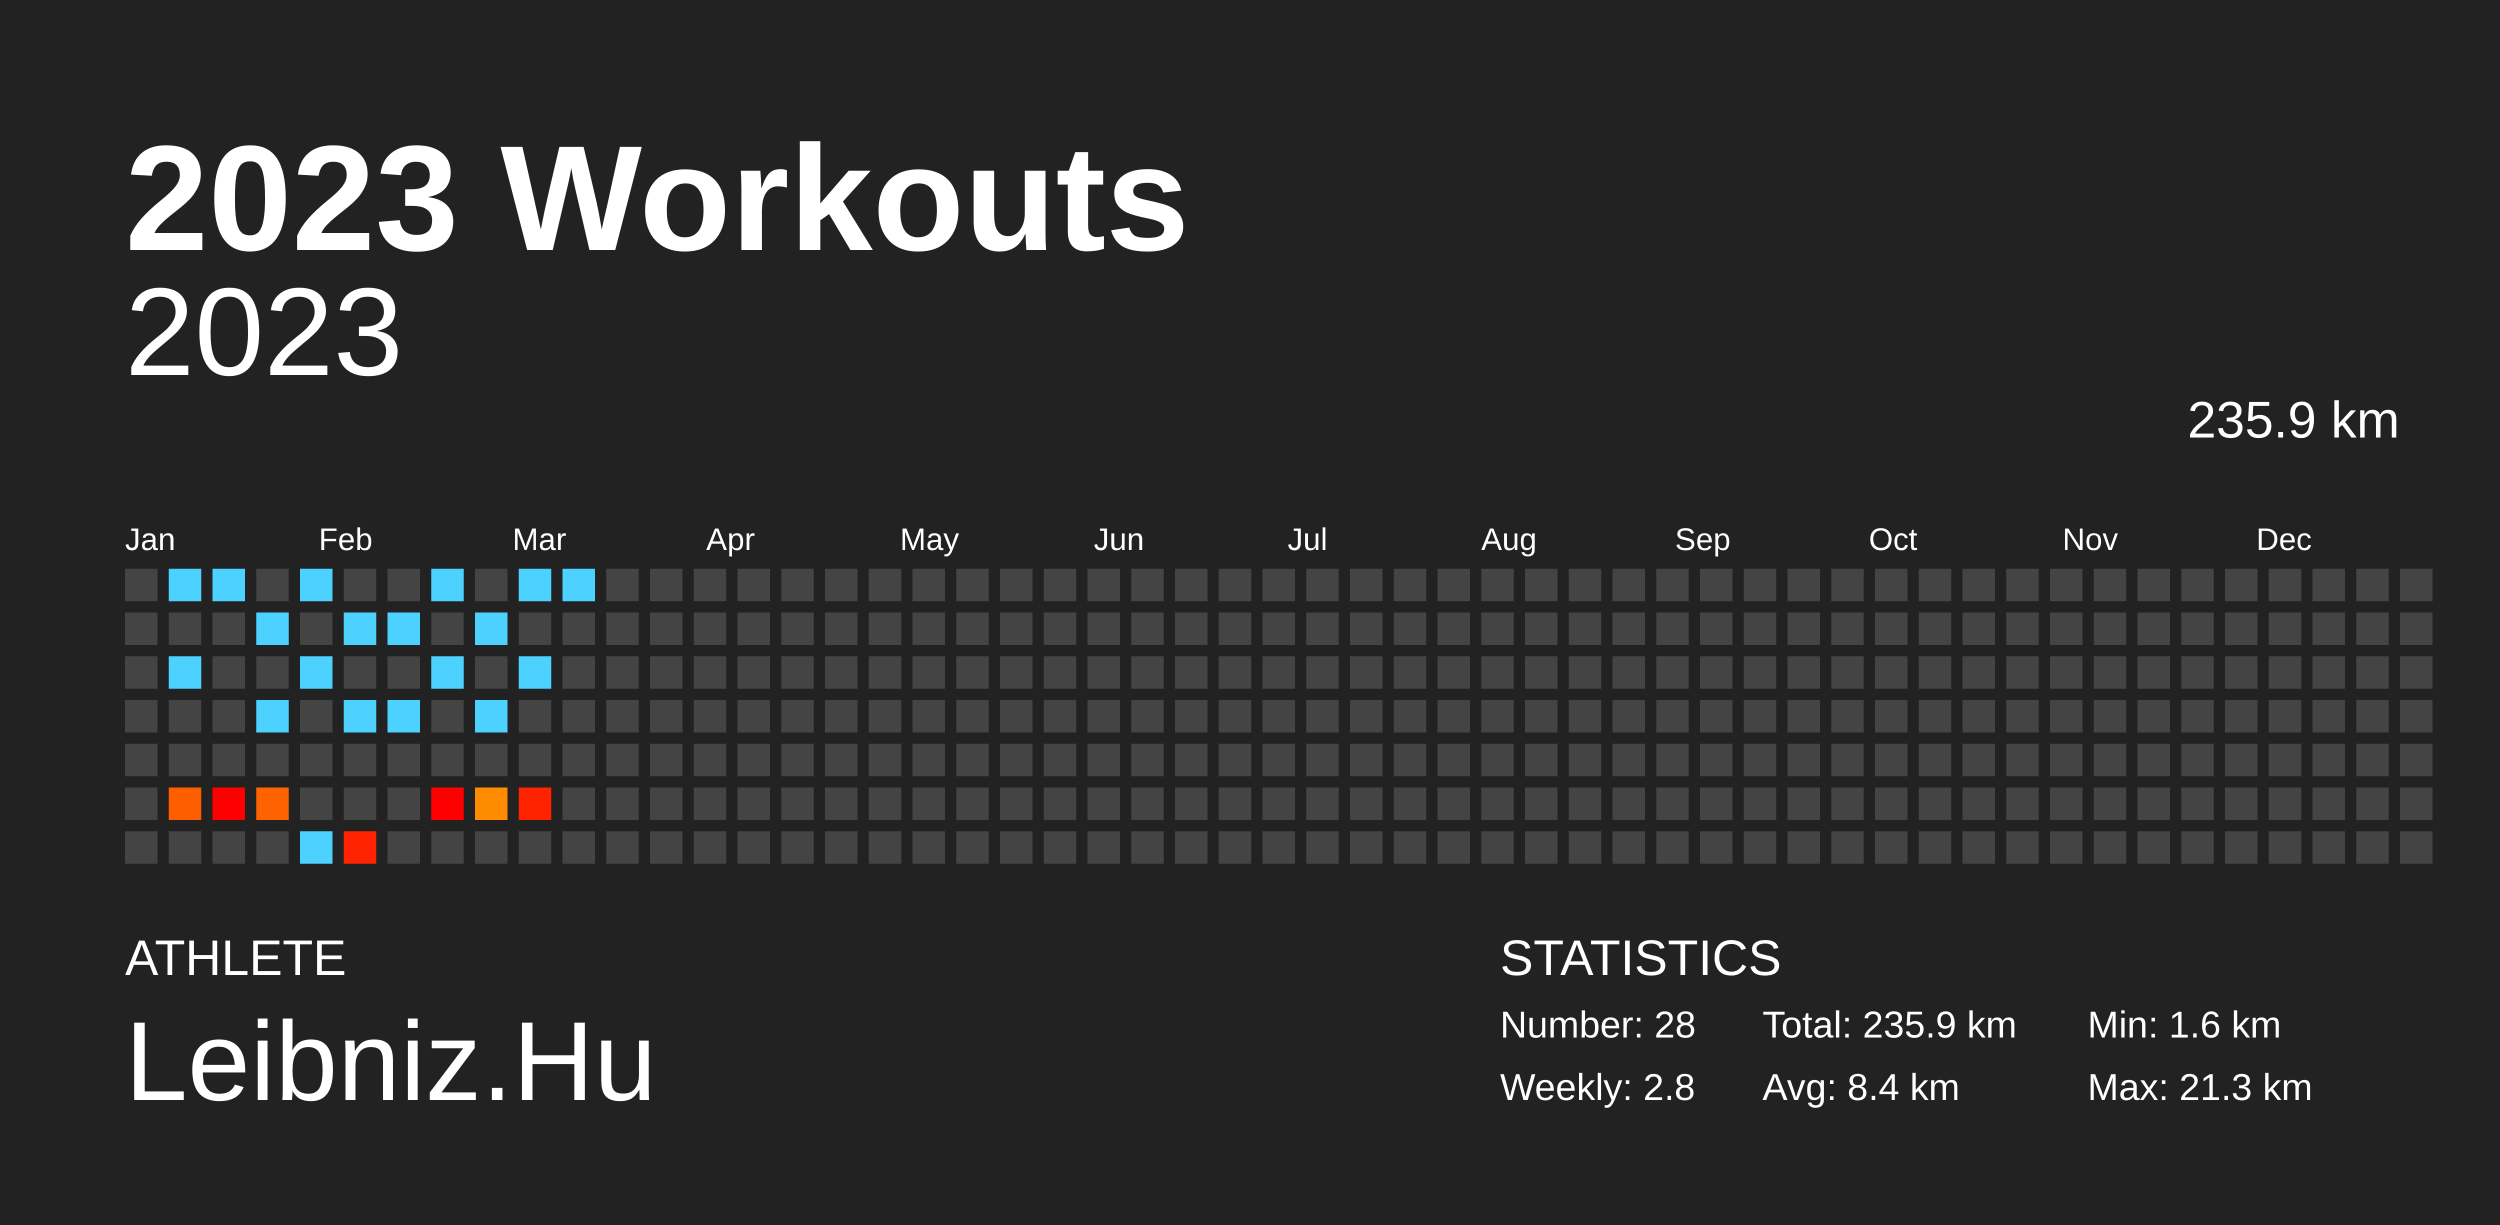
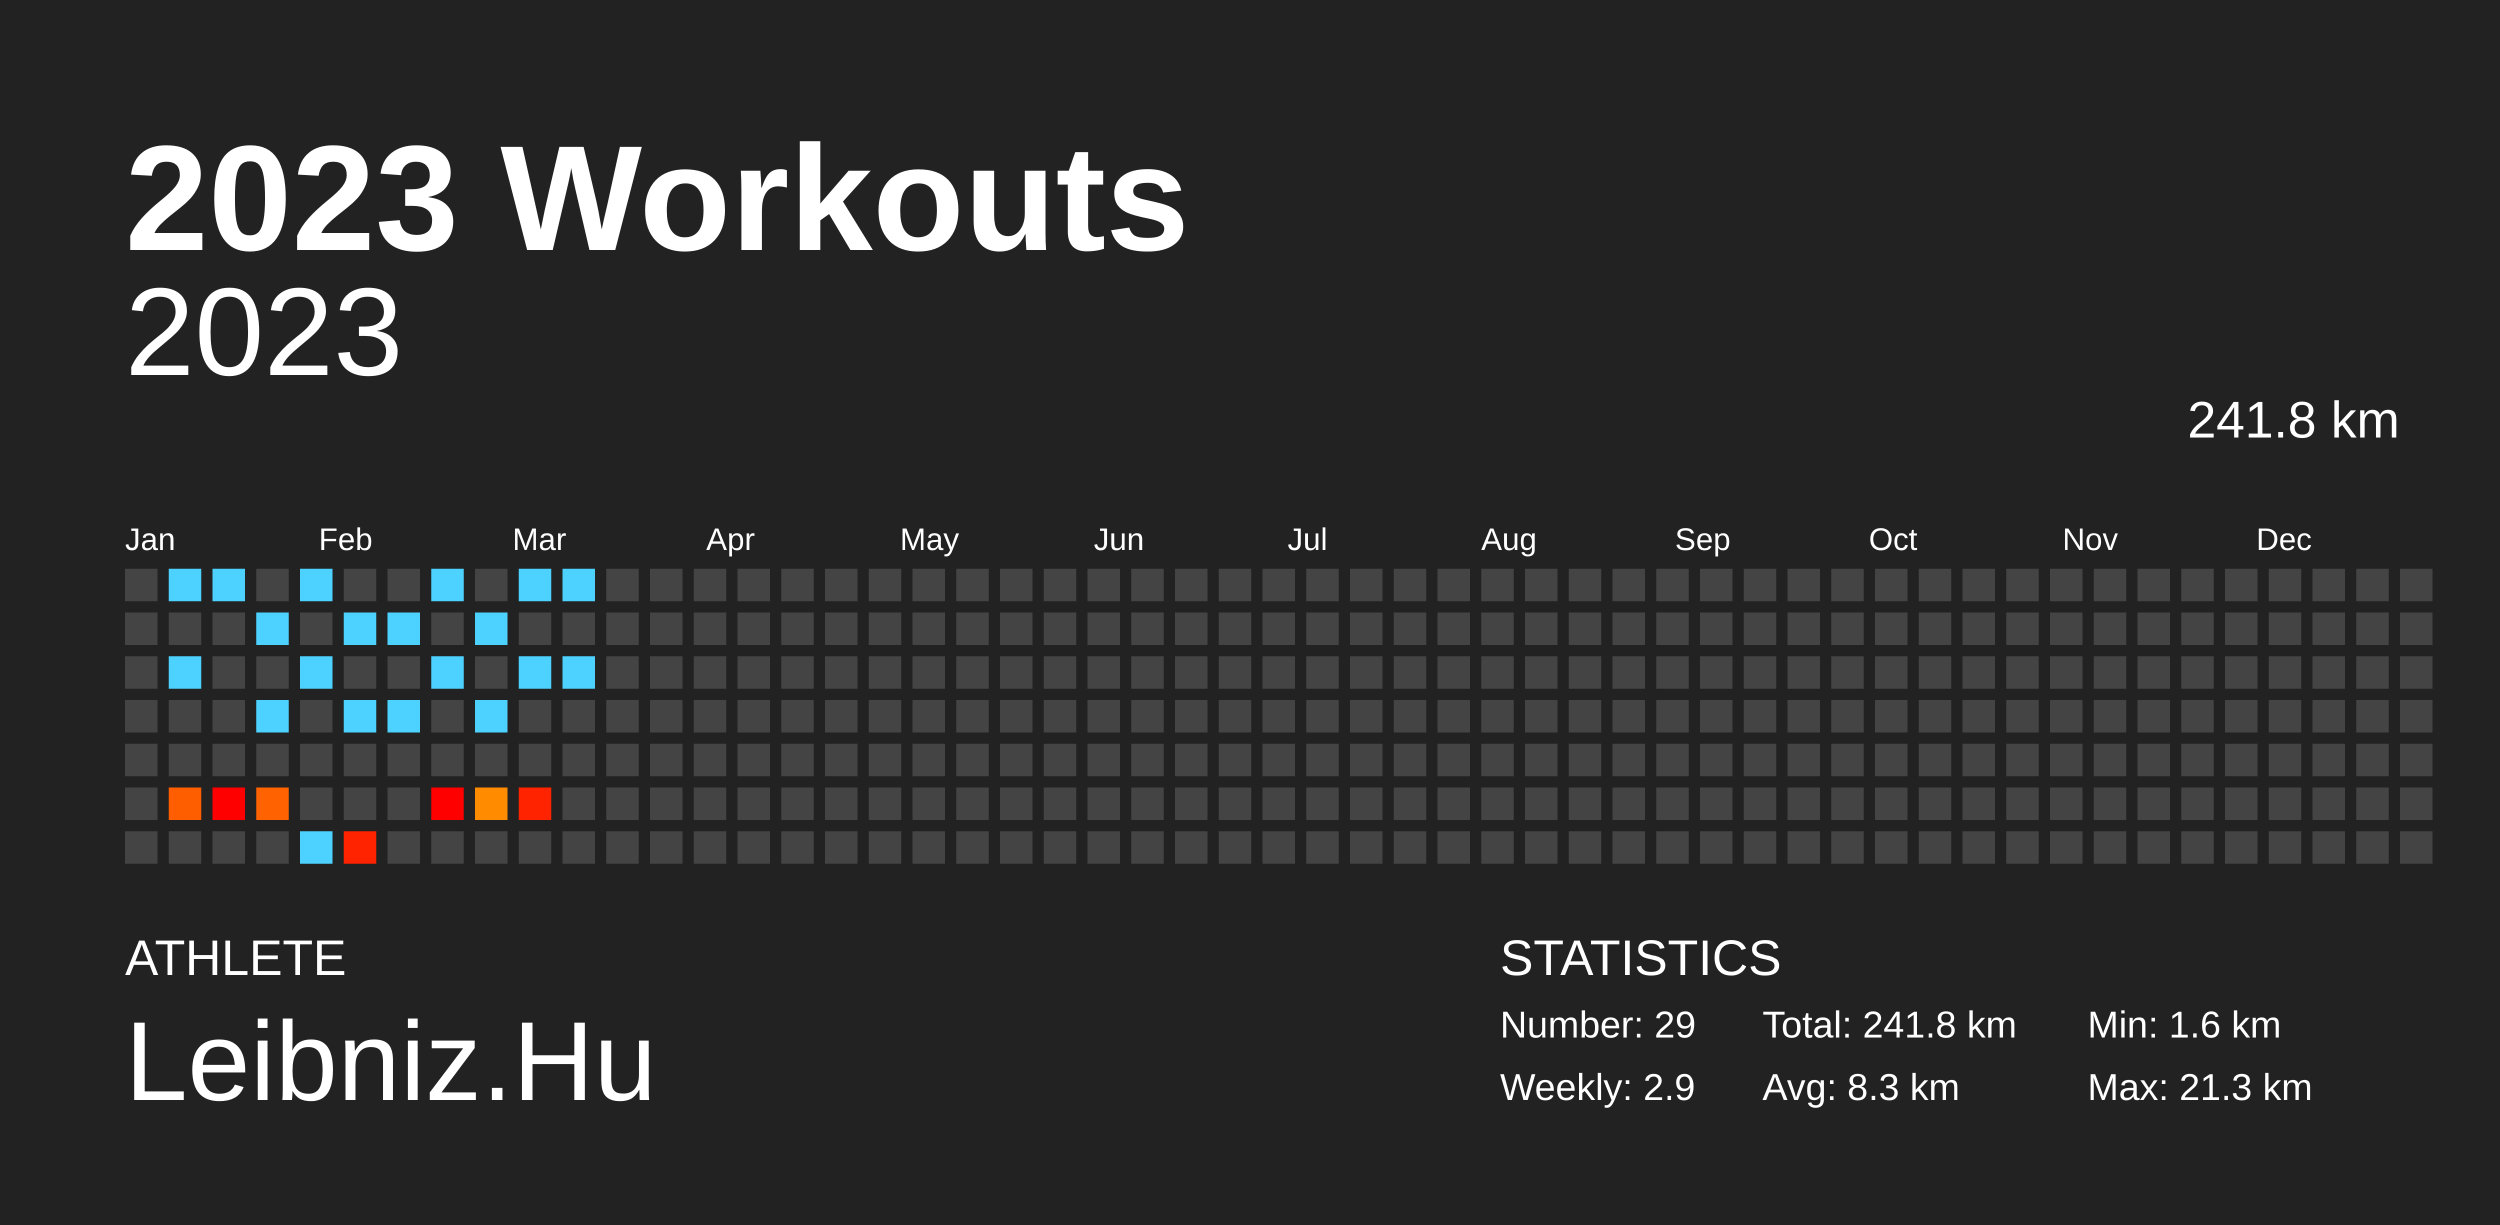
<svg xmlns="http://www.w3.org/2000/svg" baseProfile="full" height="98mm" version="1.1" viewBox="0,0,200,98" width="200mm">
  <defs />
  <rect fill="#222222" height="98" width="200" x="0" y="0" />
  <text fill="#FFFFFF" style="font-size:12px; font-family:Arial; font-weight:bold;" x="10" y="20">2023 Workouts</text>
  <text fill="#FFFFFF" style="font-size:4px; font-family:Arial" x="10" y="78">ATHLETE</text>
  <text fill="#FFFFFF" style="font-size:9px; font-family:Arial" x="10" y="88">Leibniz.Hu</text>
  <text fill="#FFFFFF" style="font-size:4px; font-family:Arial" x="120" y="78">STATISTICS</text>
-   <text fill="#FFFFFF" style="font-size:3px; font-family:Arial" x="120" y="83">Number: 28</text>
-   <text fill="#FFFFFF" style="font-size:3px; font-family:Arial" x="120" y="88">Weekly: 2.8</text>
-   <text fill="#FFFFFF" style="font-size:3px; font-family:Arial" x="141" y="83">Total: 235.9 km</text>
-   <text fill="#FFFFFF" style="font-size:3px; font-family:Arial" x="141" y="88">Avg: 8.4 km</text>
+   <text fill="#FFFFFF" style="font-size:3px; font-family:Arial" x="120" y="83">Number: 29</text>
+   <text fill="#FFFFFF" style="font-size:3px; font-family:Arial" x="120" y="88">Weekly: 2.9</text>
+   <text fill="#FFFFFF" style="font-size:3px; font-family:Arial" x="141" y="83">Total: 241.8 km</text>
+   <text fill="#FFFFFF" style="font-size:3px; font-family:Arial" x="141" y="88">Avg: 8.3 km</text>
  <text fill="#FFFFFF" style="font-size:3px; font-family:Arial" x="167" y="83">Min: 1.6 km</text>
  <text fill="#FFFFFF" style="font-size:3px; font-family:Arial" x="167" y="88">Max: 21.3 km</text>
  <text alignment-baseline="hanging" fill="#FFFFFF" style="font-size:10.0px; font-family:Arial;" x="10" y="30">2023</text>
-   <text alignment-baseline="hanging" fill="#FFFFFF" style="font-size:4.125px; font-family:Arial;" x="175" y="35">235.9 km</text>
+   <text alignment-baseline="hanging" fill="#FFFFFF" style="font-size:4.125px; font-family:Arial;" x="175" y="35">241.8 km</text>
  <text fill="#FFFFFF" style="font-size:2.5px; font-family:Arial" x="10.0" y="44">Jan</text>
  <text fill="#FFFFFF" style="font-size:2.5px; font-family:Arial" x="25.5" y="44">Feb</text>
  <text fill="#FFFFFF" style="font-size:2.5px; font-family:Arial" x="41.0" y="44">Mar</text>
  <text fill="#FFFFFF" style="font-size:2.5px; font-family:Arial" x="56.5" y="44">Apr</text>
  <text fill="#FFFFFF" style="font-size:2.5px; font-family:Arial" x="72.0" y="44">May</text>
  <text fill="#FFFFFF" style="font-size:2.5px; font-family:Arial" x="87.5" y="44">Jun</text>
  <text fill="#FFFFFF" style="font-size:2.5px; font-family:Arial" x="103.0" y="44">Jul</text>
  <text fill="#FFFFFF" style="font-size:2.5px; font-family:Arial" x="118.5" y="44">Aug</text>
  <text fill="#FFFFFF" style="font-size:2.5px; font-family:Arial" x="134.0" y="44">Sep</text>
  <text fill="#FFFFFF" style="font-size:2.5px; font-family:Arial" x="149.5" y="44">Oct</text>
  <text fill="#FFFFFF" style="font-size:2.5px; font-family:Arial" x="165.0" y="44">Nov</text>
  <text fill="#FFFFFF" style="font-size:2.5px; font-family:Arial" x="180.5" y="44">Dec</text>
  <rect fill="#444444" height="2.6" width="2.6" x="10.0" y="45.5" />
  <rect fill="#444444" height="2.6" width="2.6" x="10.0" y="49.0" />
  <rect fill="#444444" height="2.6" width="2.6" x="10.0" y="52.5" />
  <rect fill="#444444" height="2.6" width="2.6" x="10.0" y="56.0" />
  <rect fill="#444444" height="2.6" width="2.6" x="10.0" y="59.5" />
  <rect fill="#444444" height="2.6" width="2.6" x="10.0" y="63.0" />
  <rect fill="#444444" height="2.6" width="2.6" x="10.0" y="66.5" />
  <rect fill="#4dd2ff" height="2.6" width="2.6" x="13.5" y="45.5" />
  <rect fill="#444444" height="2.6" width="2.6" x="13.5" y="49.0" />
  <rect fill="#4dd2ff" height="2.6" width="2.6" x="13.5" y="52.5" />
  <rect fill="#444444" height="2.6" width="2.6" x="13.5" y="56.0" />
  <rect fill="#444444" height="2.6" width="2.6" x="13.5" y="59.5" />
  <rect fill="#ff5e00" height="2.6" width="2.6" x="13.5" y="63.0" />
  <rect fill="#444444" height="2.6" width="2.6" x="13.5" y="66.5" />
  <rect fill="#4dd2ff" height="2.6" width="2.6" x="17.0" y="45.5" />
  <rect fill="#444444" height="2.6" width="2.6" x="17.0" y="49.0" />
  <rect fill="#444444" height="2.6" width="2.6" x="17.0" y="52.5" />
  <rect fill="#444444" height="2.6" width="2.6" x="17.0" y="56.0" />
  <rect fill="#444444" height="2.6" width="2.6" x="17.0" y="59.5" />
  <rect fill="red" height="2.6" width="2.6" x="17.0" y="63.0" />
  <rect fill="#444444" height="2.6" width="2.6" x="17.0" y="66.5" />
  <rect fill="#444444" height="2.6" width="2.6" x="20.5" y="45.5" />
  <rect fill="#4dd2ff" height="2.6" width="2.6" x="20.5" y="49.0" />
  <rect fill="#444444" height="2.6" width="2.6" x="20.5" y="52.5" />
  <rect fill="#4dd2ff" height="2.6" width="2.6" x="20.5" y="56.0" />
  <rect fill="#444444" height="2.6" width="2.6" x="20.5" y="59.5" />
  <rect fill="#ff6200" height="2.6" width="2.6" x="20.5" y="63.0" />
  <rect fill="#444444" height="2.6" width="2.6" x="20.5" y="66.5" />
  <rect fill="#4dd2ff" height="2.6" width="2.6" x="24.0" y="45.5" />
  <rect fill="#444444" height="2.6" width="2.6" x="24.0" y="49.0" />
  <rect fill="#4dd2ff" height="2.6" width="2.6" x="24.0" y="52.5" />
  <rect fill="#444444" height="2.6" width="2.6" x="24.0" y="56.0" />
  <rect fill="#444444" height="2.6" width="2.6" x="24.0" y="59.5" />
  <rect fill="#444444" height="2.6" width="2.6" x="24.0" y="63.0" />
  <rect fill="#4dd2ff" height="2.6" width="2.6" x="24.0" y="66.5" />
  <rect fill="#444444" height="2.6" width="2.6" x="27.5" y="45.5" />
  <rect fill="#4dd2ff" height="2.6" width="2.6" x="27.5" y="49.0" />
  <rect fill="#444444" height="2.6" width="2.6" x="27.5" y="52.5" />
  <rect fill="#4dd2ff" height="2.6" width="2.6" x="27.5" y="56.0" />
  <rect fill="#444444" height="2.6" width="2.6" x="27.5" y="59.5" />
  <rect fill="#444444" height="2.6" width="2.6" x="27.5" y="63.0" />
  <rect fill="#ff2300" height="2.6" width="2.6" x="27.5" y="66.5" />
  <rect fill="#444444" height="2.6" width="2.6" x="31.0" y="45.5" />
  <rect fill="#4dd2ff" height="2.6" width="2.6" x="31.0" y="49.0" />
  <rect fill="#444444" height="2.6" width="2.6" x="31.0" y="52.5" />
  <rect fill="#4dd2ff" height="2.6" width="2.6" x="31.0" y="56.0" />
  <rect fill="#444444" height="2.6" width="2.6" x="31.0" y="59.5" />
  <rect fill="#444444" height="2.6" width="2.6" x="31.0" y="63.0" />
  <rect fill="#444444" height="2.6" width="2.6" x="31.0" y="66.5" />
  <rect fill="#4dd2ff" height="2.6" width="2.6" x="34.5" y="45.5" />
  <rect fill="#444444" height="2.6" width="2.6" x="34.5" y="49.0" />
  <rect fill="#4dd2ff" height="2.6" width="2.6" x="34.5" y="52.5" />
  <rect fill="#444444" height="2.6" width="2.6" x="34.5" y="56.0" />
  <rect fill="#444444" height="2.6" width="2.6" x="34.5" y="59.5" />
  <rect fill="red" height="2.6" width="2.6" x="34.5" y="63.0" />
  <rect fill="#444444" height="2.6" width="2.6" x="34.5" y="66.5" />
  <rect fill="#444444" height="2.6" width="2.6" x="38.0" y="45.5" />
  <rect fill="#4dd2ff" height="2.6" width="2.6" x="38.0" y="49.0" />
  <rect fill="#444444" height="2.6" width="2.6" x="38.0" y="52.5" />
  <rect fill="#4dd2ff" height="2.6" width="2.6" x="38.0" y="56.0" />
  <rect fill="#444444" height="2.6" width="2.6" x="38.0" y="59.5" />
  <rect fill="#ff8b00" height="2.6" width="2.6" x="38.0" y="63.0" />
  <rect fill="#444444" height="2.6" width="2.6" x="38.0" y="66.5" />
  <rect fill="#4dd2ff" height="2.6" width="2.6" x="41.5" y="45.5" />
  <rect fill="#444444" height="2.6" width="2.6" x="41.5" y="49.0" />
  <rect fill="#4dd2ff" height="2.6" width="2.6" x="41.5" y="52.5" />
  <rect fill="#444444" height="2.6" width="2.6" x="41.5" y="56.0" />
  <rect fill="#444444" height="2.6" width="2.6" x="41.5" y="59.5" />
  <rect fill="#ff2300" height="2.6" width="2.6" x="41.5" y="63.0" />
  <rect fill="#444444" height="2.6" width="2.6" x="41.5" y="66.5" />
  <rect fill="#4dd2ff" height="2.6" width="2.6" x="45.0" y="45.5" />
  <rect fill="#444444" height="2.6" width="2.6" x="45.0" y="49.0" />
-   <rect fill="#444444" height="2.6" width="2.6" x="45.0" y="52.5" />
+   <rect fill="#4dd2ff" height="2.6" width="2.6" x="45.0" y="52.5" />
  <rect fill="#444444" height="2.6" width="2.6" x="45.0" y="56.0" />
  <rect fill="#444444" height="2.6" width="2.6" x="45.0" y="59.5" />
  <rect fill="#444444" height="2.6" width="2.6" x="45.0" y="63.0" />
  <rect fill="#444444" height="2.6" width="2.6" x="45.0" y="66.5" />
  <rect fill="#444444" height="2.6" width="2.6" x="48.5" y="45.5" />
  <rect fill="#444444" height="2.6" width="2.6" x="48.5" y="49.0" />
  <rect fill="#444444" height="2.6" width="2.6" x="48.5" y="52.5" />
  <rect fill="#444444" height="2.6" width="2.6" x="48.5" y="56.0" />
  <rect fill="#444444" height="2.6" width="2.6" x="48.5" y="59.5" />
  <rect fill="#444444" height="2.6" width="2.6" x="48.5" y="63.0" />
  <rect fill="#444444" height="2.6" width="2.6" x="48.5" y="66.5" />
  <rect fill="#444444" height="2.6" width="2.6" x="52.0" y="45.5" />
  <rect fill="#444444" height="2.6" width="2.6" x="52.0" y="49.0" />
  <rect fill="#444444" height="2.6" width="2.6" x="52.0" y="52.5" />
  <rect fill="#444444" height="2.6" width="2.6" x="52.0" y="56.0" />
  <rect fill="#444444" height="2.6" width="2.6" x="52.0" y="59.5" />
  <rect fill="#444444" height="2.6" width="2.6" x="52.0" y="63.0" />
  <rect fill="#444444" height="2.6" width="2.6" x="52.0" y="66.5" />
  <rect fill="#444444" height="2.6" width="2.6" x="55.5" y="45.5" />
  <rect fill="#444444" height="2.6" width="2.6" x="55.5" y="49.0" />
  <rect fill="#444444" height="2.6" width="2.6" x="55.5" y="52.5" />
  <rect fill="#444444" height="2.6" width="2.6" x="55.5" y="56.0" />
  <rect fill="#444444" height="2.6" width="2.6" x="55.5" y="59.5" />
  <rect fill="#444444" height="2.6" width="2.6" x="55.5" y="63.0" />
  <rect fill="#444444" height="2.6" width="2.6" x="55.5" y="66.5" />
  <rect fill="#444444" height="2.6" width="2.6" x="59.0" y="45.5" />
  <rect fill="#444444" height="2.6" width="2.6" x="59.0" y="49.0" />
  <rect fill="#444444" height="2.6" width="2.6" x="59.0" y="52.5" />
  <rect fill="#444444" height="2.6" width="2.6" x="59.0" y="56.0" />
  <rect fill="#444444" height="2.6" width="2.6" x="59.0" y="59.5" />
  <rect fill="#444444" height="2.6" width="2.6" x="59.0" y="63.0" />
  <rect fill="#444444" height="2.6" width="2.6" x="59.0" y="66.5" />
  <rect fill="#444444" height="2.6" width="2.6" x="62.5" y="45.5" />
  <rect fill="#444444" height="2.6" width="2.6" x="62.5" y="49.0" />
  <rect fill="#444444" height="2.6" width="2.6" x="62.5" y="52.5" />
  <rect fill="#444444" height="2.6" width="2.6" x="62.5" y="56.0" />
  <rect fill="#444444" height="2.6" width="2.6" x="62.5" y="59.5" />
  <rect fill="#444444" height="2.6" width="2.6" x="62.5" y="63.0" />
  <rect fill="#444444" height="2.6" width="2.6" x="62.5" y="66.5" />
  <rect fill="#444444" height="2.6" width="2.6" x="66.0" y="45.5" />
  <rect fill="#444444" height="2.6" width="2.6" x="66.0" y="49.0" />
  <rect fill="#444444" height="2.6" width="2.6" x="66.0" y="52.5" />
  <rect fill="#444444" height="2.6" width="2.6" x="66.0" y="56.0" />
  <rect fill="#444444" height="2.6" width="2.6" x="66.0" y="59.5" />
  <rect fill="#444444" height="2.6" width="2.6" x="66.0" y="63.0" />
  <rect fill="#444444" height="2.6" width="2.6" x="66.0" y="66.5" />
  <rect fill="#444444" height="2.6" width="2.6" x="69.5" y="45.5" />
  <rect fill="#444444" height="2.6" width="2.6" x="69.5" y="49.0" />
  <rect fill="#444444" height="2.6" width="2.6" x="69.5" y="52.5" />
  <rect fill="#444444" height="2.6" width="2.6" x="69.5" y="56.0" />
  <rect fill="#444444" height="2.6" width="2.6" x="69.5" y="59.5" />
  <rect fill="#444444" height="2.6" width="2.6" x="69.5" y="63.0" />
  <rect fill="#444444" height="2.6" width="2.6" x="69.5" y="66.5" />
  <rect fill="#444444" height="2.6" width="2.6" x="73.0" y="45.5" />
  <rect fill="#444444" height="2.6" width="2.6" x="73.0" y="49.0" />
  <rect fill="#444444" height="2.6" width="2.6" x="73.0" y="52.5" />
  <rect fill="#444444" height="2.6" width="2.6" x="73.0" y="56.0" />
  <rect fill="#444444" height="2.6" width="2.6" x="73.0" y="59.5" />
  <rect fill="#444444" height="2.6" width="2.6" x="73.0" y="63.0" />
  <rect fill="#444444" height="2.6" width="2.6" x="73.0" y="66.5" />
  <rect fill="#444444" height="2.6" width="2.6" x="76.5" y="45.5" />
  <rect fill="#444444" height="2.6" width="2.6" x="76.5" y="49.0" />
  <rect fill="#444444" height="2.6" width="2.6" x="76.5" y="52.5" />
  <rect fill="#444444" height="2.6" width="2.6" x="76.5" y="56.0" />
  <rect fill="#444444" height="2.6" width="2.6" x="76.5" y="59.5" />
  <rect fill="#444444" height="2.6" width="2.6" x="76.5" y="63.0" />
  <rect fill="#444444" height="2.6" width="2.6" x="76.5" y="66.5" />
  <rect fill="#444444" height="2.6" width="2.6" x="80.0" y="45.5" />
  <rect fill="#444444" height="2.6" width="2.6" x="80.0" y="49.0" />
  <rect fill="#444444" height="2.6" width="2.6" x="80.0" y="52.5" />
  <rect fill="#444444" height="2.6" width="2.6" x="80.0" y="56.0" />
  <rect fill="#444444" height="2.6" width="2.6" x="80.0" y="59.5" />
  <rect fill="#444444" height="2.6" width="2.6" x="80.0" y="63.0" />
  <rect fill="#444444" height="2.6" width="2.6" x="80.0" y="66.5" />
  <rect fill="#444444" height="2.6" width="2.6" x="83.5" y="45.5" />
  <rect fill="#444444" height="2.6" width="2.6" x="83.5" y="49.0" />
  <rect fill="#444444" height="2.6" width="2.6" x="83.5" y="52.5" />
  <rect fill="#444444" height="2.6" width="2.6" x="83.5" y="56.0" />
  <rect fill="#444444" height="2.6" width="2.6" x="83.5" y="59.5" />
  <rect fill="#444444" height="2.6" width="2.6" x="83.5" y="63.0" />
  <rect fill="#444444" height="2.6" width="2.6" x="83.5" y="66.5" />
  <rect fill="#444444" height="2.6" width="2.6" x="87.0" y="45.5" />
  <rect fill="#444444" height="2.6" width="2.6" x="87.0" y="49.0" />
  <rect fill="#444444" height="2.6" width="2.6" x="87.0" y="52.5" />
  <rect fill="#444444" height="2.6" width="2.6" x="87.0" y="56.0" />
  <rect fill="#444444" height="2.6" width="2.6" x="87.0" y="59.5" />
  <rect fill="#444444" height="2.6" width="2.6" x="87.0" y="63.0" />
  <rect fill="#444444" height="2.6" width="2.6" x="87.0" y="66.5" />
  <rect fill="#444444" height="2.6" width="2.6" x="90.5" y="45.5" />
  <rect fill="#444444" height="2.6" width="2.6" x="90.5" y="49.0" />
  <rect fill="#444444" height="2.6" width="2.6" x="90.5" y="52.5" />
  <rect fill="#444444" height="2.6" width="2.6" x="90.5" y="56.0" />
  <rect fill="#444444" height="2.6" width="2.6" x="90.5" y="59.5" />
  <rect fill="#444444" height="2.6" width="2.6" x="90.5" y="63.0" />
  <rect fill="#444444" height="2.6" width="2.6" x="90.5" y="66.5" />
  <rect fill="#444444" height="2.6" width="2.6" x="94.0" y="45.5" />
  <rect fill="#444444" height="2.6" width="2.6" x="94.0" y="49.0" />
  <rect fill="#444444" height="2.6" width="2.6" x="94.0" y="52.5" />
  <rect fill="#444444" height="2.6" width="2.6" x="94.0" y="56.0" />
  <rect fill="#444444" height="2.6" width="2.6" x="94.0" y="59.5" />
  <rect fill="#444444" height="2.6" width="2.6" x="94.0" y="63.0" />
  <rect fill="#444444" height="2.6" width="2.6" x="94.0" y="66.5" />
  <rect fill="#444444" height="2.6" width="2.6" x="97.5" y="45.5" />
  <rect fill="#444444" height="2.6" width="2.6" x="97.5" y="49.0" />
  <rect fill="#444444" height="2.6" width="2.6" x="97.5" y="52.5" />
  <rect fill="#444444" height="2.6" width="2.6" x="97.5" y="56.0" />
  <rect fill="#444444" height="2.6" width="2.6" x="97.5" y="59.5" />
  <rect fill="#444444" height="2.6" width="2.6" x="97.5" y="63.0" />
  <rect fill="#444444" height="2.6" width="2.6" x="97.5" y="66.5" />
  <rect fill="#444444" height="2.6" width="2.6" x="101.0" y="45.5" />
  <rect fill="#444444" height="2.6" width="2.6" x="101.0" y="49.0" />
  <rect fill="#444444" height="2.6" width="2.6" x="101.0" y="52.5" />
  <rect fill="#444444" height="2.6" width="2.6" x="101.0" y="56.0" />
  <rect fill="#444444" height="2.6" width="2.6" x="101.0" y="59.5" />
  <rect fill="#444444" height="2.6" width="2.6" x="101.0" y="63.0" />
  <rect fill="#444444" height="2.6" width="2.6" x="101.0" y="66.5" />
  <rect fill="#444444" height="2.6" width="2.6" x="104.5" y="45.5" />
  <rect fill="#444444" height="2.6" width="2.6" x="104.5" y="49.0" />
  <rect fill="#444444" height="2.6" width="2.6" x="104.5" y="52.5" />
  <rect fill="#444444" height="2.6" width="2.6" x="104.5" y="56.0" />
  <rect fill="#444444" height="2.6" width="2.6" x="104.5" y="59.5" />
  <rect fill="#444444" height="2.6" width="2.6" x="104.5" y="63.0" />
  <rect fill="#444444" height="2.6" width="2.6" x="104.5" y="66.5" />
  <rect fill="#444444" height="2.6" width="2.6" x="108.0" y="45.5" />
  <rect fill="#444444" height="2.6" width="2.6" x="108.0" y="49.0" />
  <rect fill="#444444" height="2.6" width="2.6" x="108.0" y="52.5" />
  <rect fill="#444444" height="2.6" width="2.6" x="108.0" y="56.0" />
  <rect fill="#444444" height="2.6" width="2.6" x="108.0" y="59.5" />
  <rect fill="#444444" height="2.6" width="2.6" x="108.0" y="63.0" />
  <rect fill="#444444" height="2.6" width="2.6" x="108.0" y="66.5" />
  <rect fill="#444444" height="2.6" width="2.6" x="111.5" y="45.5" />
  <rect fill="#444444" height="2.6" width="2.6" x="111.5" y="49.0" />
  <rect fill="#444444" height="2.6" width="2.6" x="111.5" y="52.5" />
  <rect fill="#444444" height="2.6" width="2.6" x="111.5" y="56.0" />
  <rect fill="#444444" height="2.6" width="2.6" x="111.5" y="59.5" />
  <rect fill="#444444" height="2.6" width="2.6" x="111.5" y="63.0" />
  <rect fill="#444444" height="2.6" width="2.6" x="111.5" y="66.5" />
  <rect fill="#444444" height="2.6" width="2.6" x="115.0" y="45.5" />
  <rect fill="#444444" height="2.6" width="2.6" x="115.0" y="49.0" />
  <rect fill="#444444" height="2.6" width="2.6" x="115.0" y="52.5" />
  <rect fill="#444444" height="2.6" width="2.6" x="115.0" y="56.0" />
  <rect fill="#444444" height="2.6" width="2.6" x="115.0" y="59.5" />
  <rect fill="#444444" height="2.6" width="2.6" x="115.0" y="63.0" />
  <rect fill="#444444" height="2.6" width="2.6" x="115.0" y="66.5" />
  <rect fill="#444444" height="2.6" width="2.6" x="118.5" y="45.5" />
  <rect fill="#444444" height="2.6" width="2.6" x="118.5" y="49.0" />
  <rect fill="#444444" height="2.6" width="2.6" x="118.5" y="52.5" />
  <rect fill="#444444" height="2.6" width="2.6" x="118.5" y="56.0" />
  <rect fill="#444444" height="2.6" width="2.6" x="118.5" y="59.5" />
  <rect fill="#444444" height="2.6" width="2.6" x="118.5" y="63.0" />
  <rect fill="#444444" height="2.6" width="2.6" x="118.5" y="66.5" />
  <rect fill="#444444" height="2.6" width="2.6" x="122.0" y="45.5" />
  <rect fill="#444444" height="2.6" width="2.6" x="122.0" y="49.0" />
  <rect fill="#444444" height="2.6" width="2.6" x="122.0" y="52.5" />
  <rect fill="#444444" height="2.6" width="2.6" x="122.0" y="56.0" />
  <rect fill="#444444" height="2.6" width="2.6" x="122.0" y="59.5" />
  <rect fill="#444444" height="2.6" width="2.6" x="122.0" y="63.0" />
  <rect fill="#444444" height="2.6" width="2.6" x="122.0" y="66.5" />
  <rect fill="#444444" height="2.6" width="2.6" x="125.5" y="45.5" />
  <rect fill="#444444" height="2.6" width="2.6" x="125.5" y="49.0" />
  <rect fill="#444444" height="2.6" width="2.6" x="125.5" y="52.5" />
  <rect fill="#444444" height="2.6" width="2.6" x="125.5" y="56.0" />
  <rect fill="#444444" height="2.6" width="2.6" x="125.5" y="59.5" />
  <rect fill="#444444" height="2.6" width="2.6" x="125.5" y="63.0" />
  <rect fill="#444444" height="2.6" width="2.6" x="125.5" y="66.5" />
  <rect fill="#444444" height="2.6" width="2.6" x="129.0" y="45.5" />
  <rect fill="#444444" height="2.6" width="2.6" x="129.0" y="49.0" />
  <rect fill="#444444" height="2.6" width="2.6" x="129.0" y="52.5" />
  <rect fill="#444444" height="2.6" width="2.6" x="129.0" y="56.0" />
  <rect fill="#444444" height="2.6" width="2.6" x="129.0" y="59.5" />
  <rect fill="#444444" height="2.6" width="2.6" x="129.0" y="63.0" />
  <rect fill="#444444" height="2.6" width="2.6" x="129.0" y="66.5" />
  <rect fill="#444444" height="2.6" width="2.6" x="132.5" y="45.5" />
  <rect fill="#444444" height="2.6" width="2.6" x="132.5" y="49.0" />
  <rect fill="#444444" height="2.6" width="2.6" x="132.5" y="52.5" />
  <rect fill="#444444" height="2.6" width="2.6" x="132.5" y="56.0" />
  <rect fill="#444444" height="2.6" width="2.6" x="132.5" y="59.5" />
  <rect fill="#444444" height="2.6" width="2.6" x="132.5" y="63.0" />
  <rect fill="#444444" height="2.6" width="2.6" x="132.5" y="66.5" />
  <rect fill="#444444" height="2.6" width="2.6" x="136.0" y="45.5" />
  <rect fill="#444444" height="2.6" width="2.6" x="136.0" y="49.0" />
  <rect fill="#444444" height="2.6" width="2.6" x="136.0" y="52.5" />
  <rect fill="#444444" height="2.6" width="2.6" x="136.0" y="56.0" />
  <rect fill="#444444" height="2.6" width="2.6" x="136.0" y="59.5" />
  <rect fill="#444444" height="2.6" width="2.6" x="136.0" y="63.0" />
  <rect fill="#444444" height="2.6" width="2.6" x="136.0" y="66.5" />
  <rect fill="#444444" height="2.6" width="2.6" x="139.5" y="45.5" />
  <rect fill="#444444" height="2.6" width="2.6" x="139.5" y="49.0" />
  <rect fill="#444444" height="2.6" width="2.6" x="139.5" y="52.5" />
  <rect fill="#444444" height="2.6" width="2.6" x="139.5" y="56.0" />
  <rect fill="#444444" height="2.6" width="2.6" x="139.5" y="59.5" />
  <rect fill="#444444" height="2.6" width="2.6" x="139.5" y="63.0" />
  <rect fill="#444444" height="2.6" width="2.6" x="139.5" y="66.5" />
  <rect fill="#444444" height="2.6" width="2.6" x="143.0" y="45.5" />
  <rect fill="#444444" height="2.6" width="2.6" x="143.0" y="49.0" />
  <rect fill="#444444" height="2.6" width="2.6" x="143.0" y="52.5" />
  <rect fill="#444444" height="2.6" width="2.6" x="143.0" y="56.0" />
  <rect fill="#444444" height="2.6" width="2.6" x="143.0" y="59.5" />
  <rect fill="#444444" height="2.6" width="2.6" x="143.0" y="63.0" />
  <rect fill="#444444" height="2.6" width="2.6" x="143.0" y="66.5" />
  <rect fill="#444444" height="2.6" width="2.6" x="146.5" y="45.5" />
  <rect fill="#444444" height="2.6" width="2.6" x="146.5" y="49.0" />
  <rect fill="#444444" height="2.6" width="2.6" x="146.5" y="52.5" />
  <rect fill="#444444" height="2.6" width="2.6" x="146.5" y="56.0" />
  <rect fill="#444444" height="2.6" width="2.6" x="146.5" y="59.5" />
  <rect fill="#444444" height="2.6" width="2.6" x="146.5" y="63.0" />
  <rect fill="#444444" height="2.6" width="2.6" x="146.5" y="66.5" />
  <rect fill="#444444" height="2.6" width="2.6" x="150.0" y="45.5" />
  <rect fill="#444444" height="2.6" width="2.6" x="150.0" y="49.0" />
  <rect fill="#444444" height="2.6" width="2.6" x="150.0" y="52.5" />
  <rect fill="#444444" height="2.6" width="2.6" x="150.0" y="56.0" />
  <rect fill="#444444" height="2.6" width="2.6" x="150.0" y="59.5" />
  <rect fill="#444444" height="2.6" width="2.6" x="150.0" y="63.0" />
  <rect fill="#444444" height="2.6" width="2.6" x="150.0" y="66.5" />
  <rect fill="#444444" height="2.6" width="2.6" x="153.5" y="45.5" />
  <rect fill="#444444" height="2.6" width="2.6" x="153.5" y="49.0" />
  <rect fill="#444444" height="2.6" width="2.6" x="153.5" y="52.5" />
  <rect fill="#444444" height="2.6" width="2.6" x="153.5" y="56.0" />
  <rect fill="#444444" height="2.6" width="2.6" x="153.5" y="59.5" />
  <rect fill="#444444" height="2.6" width="2.6" x="153.5" y="63.0" />
  <rect fill="#444444" height="2.6" width="2.6" x="153.5" y="66.5" />
  <rect fill="#444444" height="2.6" width="2.6" x="157.0" y="45.5" />
  <rect fill="#444444" height="2.6" width="2.6" x="157.0" y="49.0" />
  <rect fill="#444444" height="2.6" width="2.6" x="157.0" y="52.5" />
  <rect fill="#444444" height="2.6" width="2.6" x="157.0" y="56.0" />
  <rect fill="#444444" height="2.6" width="2.6" x="157.0" y="59.5" />
  <rect fill="#444444" height="2.6" width="2.6" x="157.0" y="63.0" />
  <rect fill="#444444" height="2.6" width="2.6" x="157.0" y="66.5" />
  <rect fill="#444444" height="2.6" width="2.6" x="160.5" y="45.5" />
  <rect fill="#444444" height="2.6" width="2.6" x="160.5" y="49.0" />
  <rect fill="#444444" height="2.6" width="2.6" x="160.5" y="52.5" />
  <rect fill="#444444" height="2.6" width="2.6" x="160.5" y="56.0" />
  <rect fill="#444444" height="2.6" width="2.6" x="160.5" y="59.5" />
  <rect fill="#444444" height="2.6" width="2.6" x="160.5" y="63.0" />
  <rect fill="#444444" height="2.6" width="2.6" x="160.5" y="66.5" />
  <rect fill="#444444" height="2.6" width="2.6" x="164.0" y="45.5" />
  <rect fill="#444444" height="2.6" width="2.6" x="164.0" y="49.0" />
  <rect fill="#444444" height="2.6" width="2.6" x="164.0" y="52.5" />
  <rect fill="#444444" height="2.6" width="2.6" x="164.0" y="56.0" />
  <rect fill="#444444" height="2.6" width="2.6" x="164.0" y="59.5" />
  <rect fill="#444444" height="2.6" width="2.6" x="164.0" y="63.0" />
  <rect fill="#444444" height="2.6" width="2.6" x="164.0" y="66.5" />
  <rect fill="#444444" height="2.6" width="2.6" x="167.5" y="45.5" />
  <rect fill="#444444" height="2.6" width="2.6" x="167.5" y="49.0" />
  <rect fill="#444444" height="2.6" width="2.6" x="167.5" y="52.5" />
  <rect fill="#444444" height="2.6" width="2.6" x="167.5" y="56.0" />
  <rect fill="#444444" height="2.6" width="2.6" x="167.5" y="59.5" />
  <rect fill="#444444" height="2.6" width="2.6" x="167.5" y="63.0" />
  <rect fill="#444444" height="2.6" width="2.6" x="167.5" y="66.5" />
  <rect fill="#444444" height="2.6" width="2.6" x="171.0" y="45.5" />
  <rect fill="#444444" height="2.6" width="2.6" x="171.0" y="49.0" />
  <rect fill="#444444" height="2.6" width="2.6" x="171.0" y="52.5" />
  <rect fill="#444444" height="2.6" width="2.6" x="171.0" y="56.0" />
  <rect fill="#444444" height="2.6" width="2.6" x="171.0" y="59.5" />
  <rect fill="#444444" height="2.6" width="2.6" x="171.0" y="63.0" />
  <rect fill="#444444" height="2.6" width="2.6" x="171.0" y="66.5" />
  <rect fill="#444444" height="2.6" width="2.6" x="174.5" y="45.5" />
  <rect fill="#444444" height="2.6" width="2.6" x="174.5" y="49.0" />
  <rect fill="#444444" height="2.6" width="2.6" x="174.5" y="52.5" />
  <rect fill="#444444" height="2.6" width="2.6" x="174.5" y="56.0" />
  <rect fill="#444444" height="2.6" width="2.6" x="174.5" y="59.5" />
  <rect fill="#444444" height="2.6" width="2.6" x="174.5" y="63.0" />
  <rect fill="#444444" height="2.6" width="2.6" x="174.5" y="66.5" />
  <rect fill="#444444" height="2.6" width="2.6" x="178.0" y="45.5" />
  <rect fill="#444444" height="2.6" width="2.6" x="178.0" y="49.0" />
  <rect fill="#444444" height="2.6" width="2.6" x="178.0" y="52.5" />
  <rect fill="#444444" height="2.6" width="2.6" x="178.0" y="56.0" />
  <rect fill="#444444" height="2.6" width="2.6" x="178.0" y="59.5" />
  <rect fill="#444444" height="2.6" width="2.6" x="178.0" y="63.0" />
  <rect fill="#444444" height="2.6" width="2.6" x="178.0" y="66.5" />
  <rect fill="#444444" height="2.6" width="2.6" x="181.5" y="45.5" />
  <rect fill="#444444" height="2.6" width="2.6" x="181.5" y="49.0" />
  <rect fill="#444444" height="2.6" width="2.6" x="181.5" y="52.5" />
  <rect fill="#444444" height="2.6" width="2.6" x="181.5" y="56.0" />
  <rect fill="#444444" height="2.6" width="2.6" x="181.5" y="59.5" />
  <rect fill="#444444" height="2.6" width="2.6" x="181.5" y="63.0" />
  <rect fill="#444444" height="2.6" width="2.6" x="181.5" y="66.5" />
  <rect fill="#444444" height="2.6" width="2.6" x="185.0" y="45.5" />
  <rect fill="#444444" height="2.6" width="2.6" x="185.0" y="49.0" />
  <rect fill="#444444" height="2.6" width="2.6" x="185.0" y="52.5" />
  <rect fill="#444444" height="2.6" width="2.6" x="185.0" y="56.0" />
  <rect fill="#444444" height="2.6" width="2.6" x="185.0" y="59.5" />
  <rect fill="#444444" height="2.6" width="2.6" x="185.0" y="63.0" />
  <rect fill="#444444" height="2.6" width="2.6" x="185.0" y="66.5" />
  <rect fill="#444444" height="2.6" width="2.6" x="188.5" y="45.5" />
  <rect fill="#444444" height="2.6" width="2.6" x="188.5" y="49.0" />
  <rect fill="#444444" height="2.6" width="2.6" x="188.5" y="52.5" />
  <rect fill="#444444" height="2.6" width="2.6" x="188.5" y="56.0" />
  <rect fill="#444444" height="2.6" width="2.6" x="188.5" y="59.5" />
  <rect fill="#444444" height="2.6" width="2.6" x="188.5" y="63.0" />
  <rect fill="#444444" height="2.6" width="2.6" x="188.5" y="66.5" />
  <rect fill="#444444" height="2.6" width="2.6" x="192.0" y="45.5" />
  <rect fill="#444444" height="2.6" width="2.6" x="192.0" y="49.0" />
  <rect fill="#444444" height="2.6" width="2.6" x="192.0" y="52.5" />
  <rect fill="#444444" height="2.6" width="2.6" x="192.0" y="56.0" />
  <rect fill="#444444" height="2.6" width="2.6" x="192.0" y="59.5" />
  <rect fill="#444444" height="2.6" width="2.6" x="192.0" y="63.0" />
  <rect fill="#444444" height="2.6" width="2.6" x="192.0" y="66.5" />
</svg>
